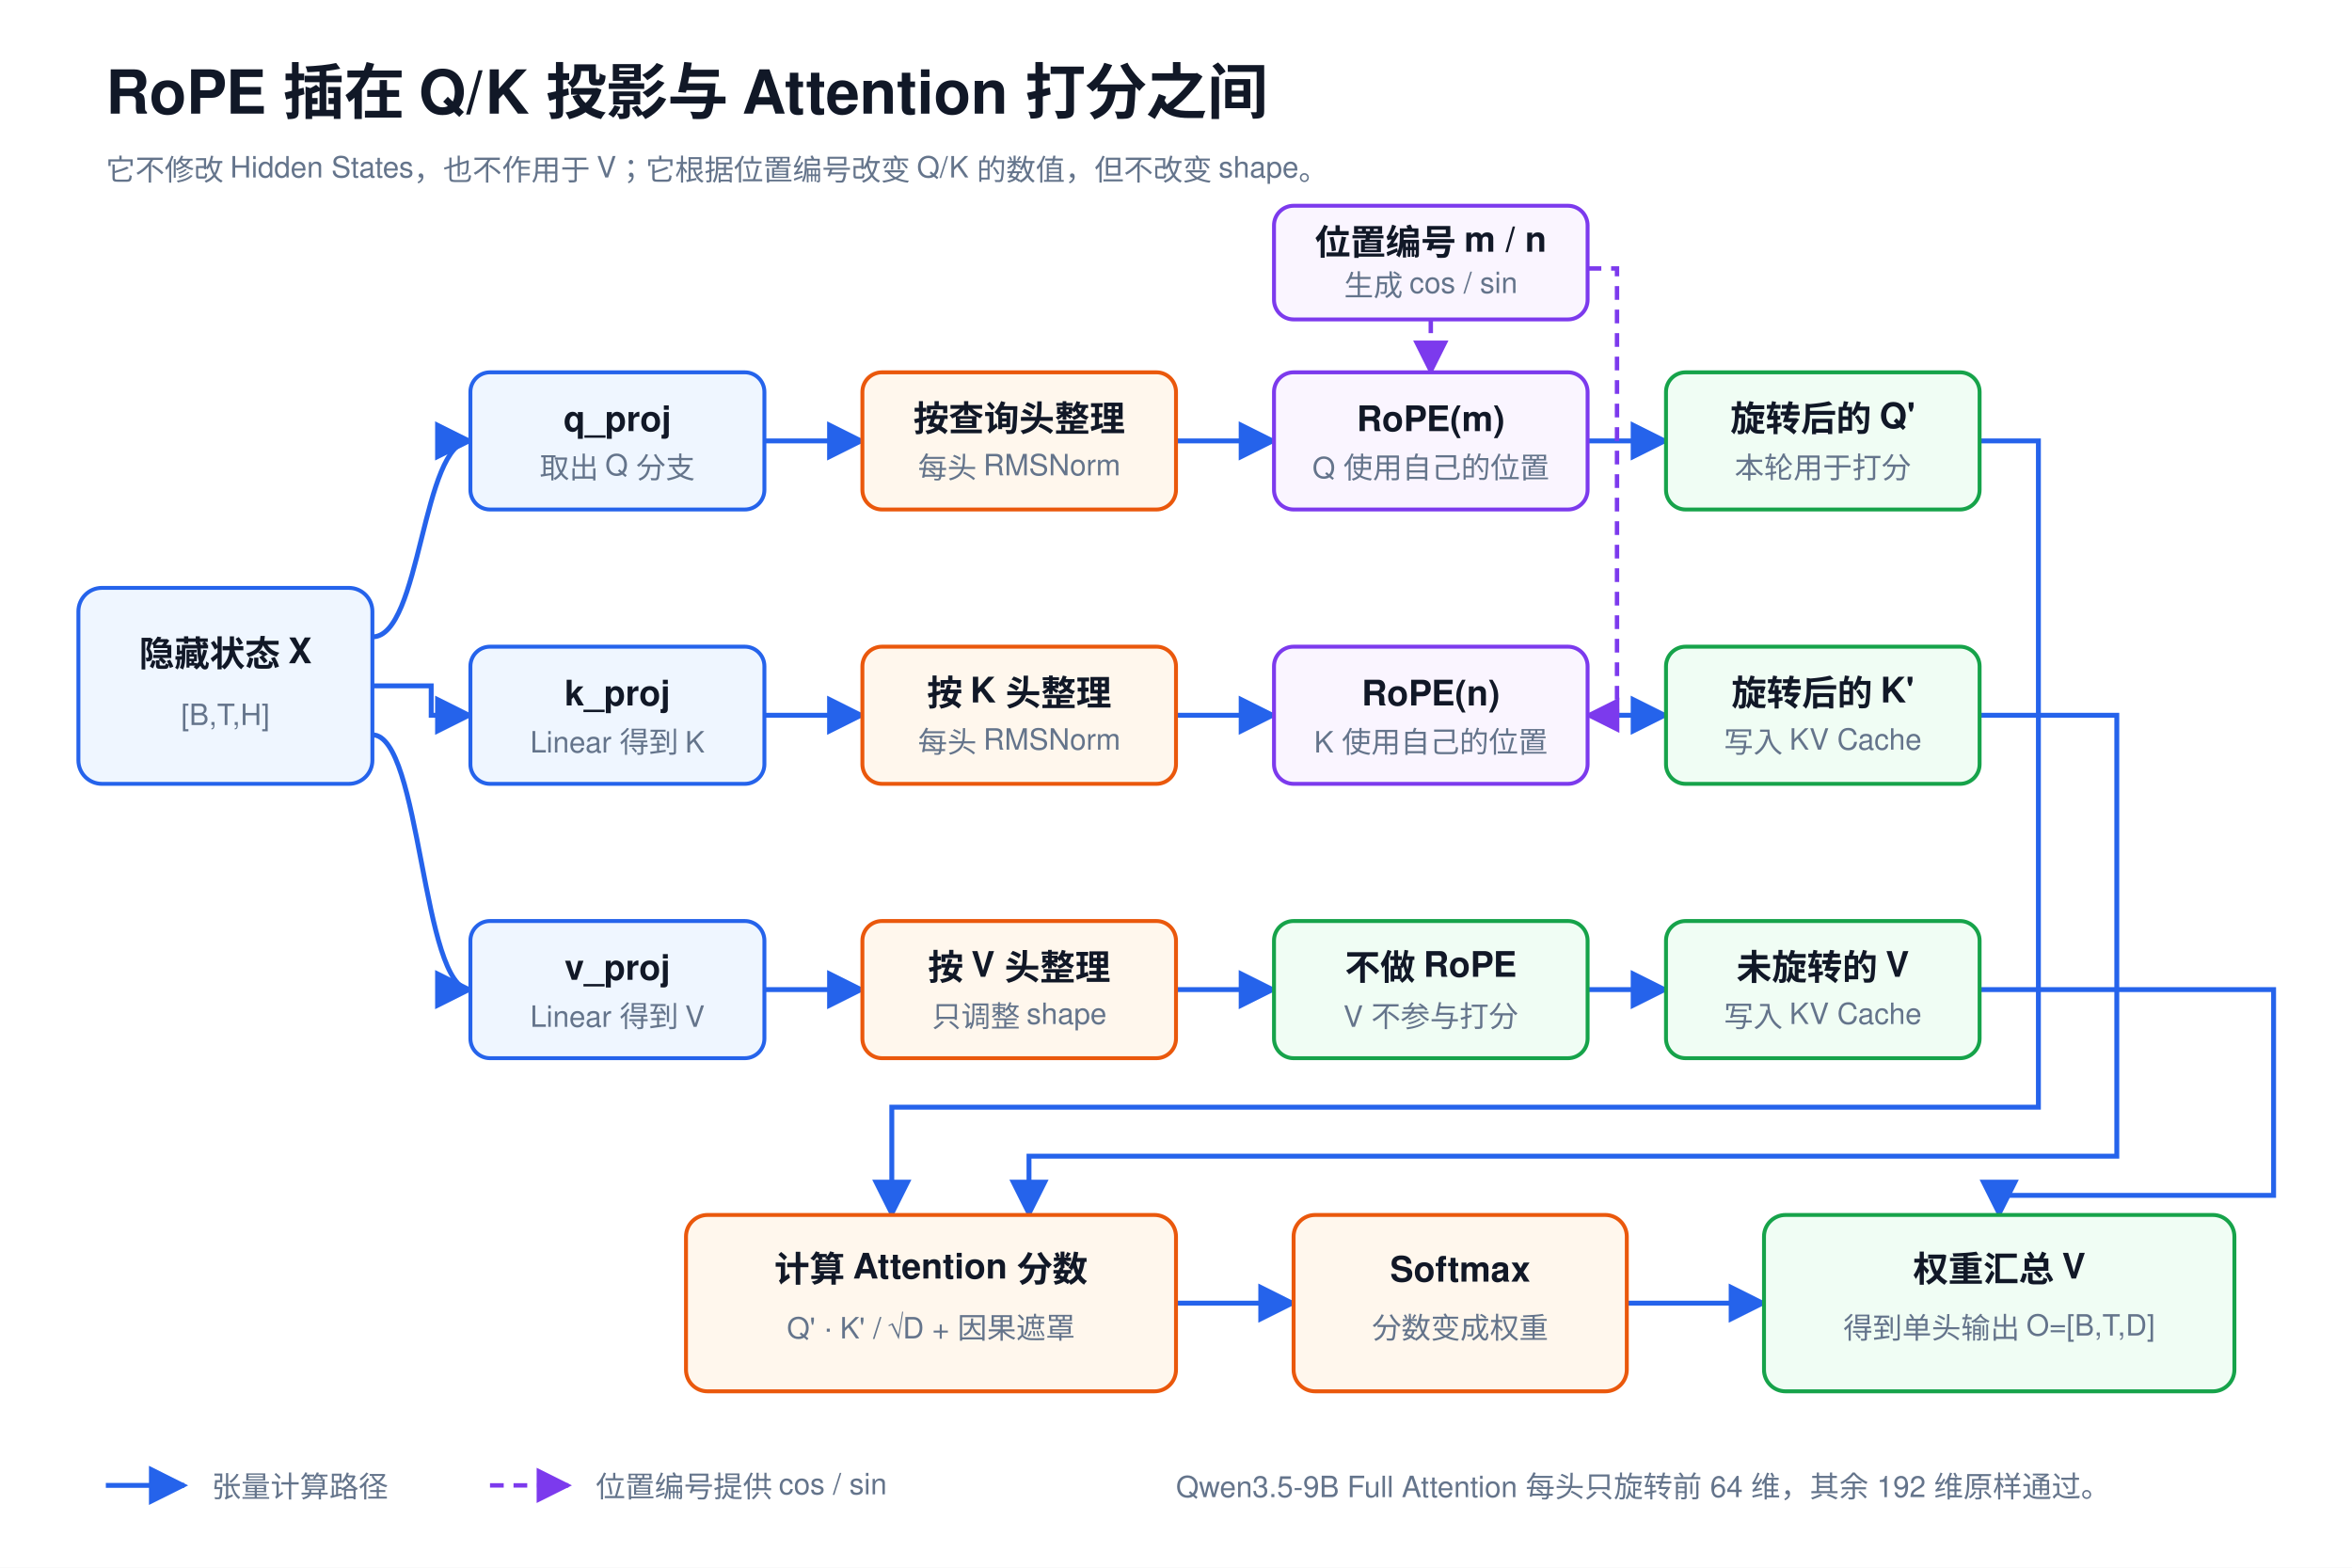
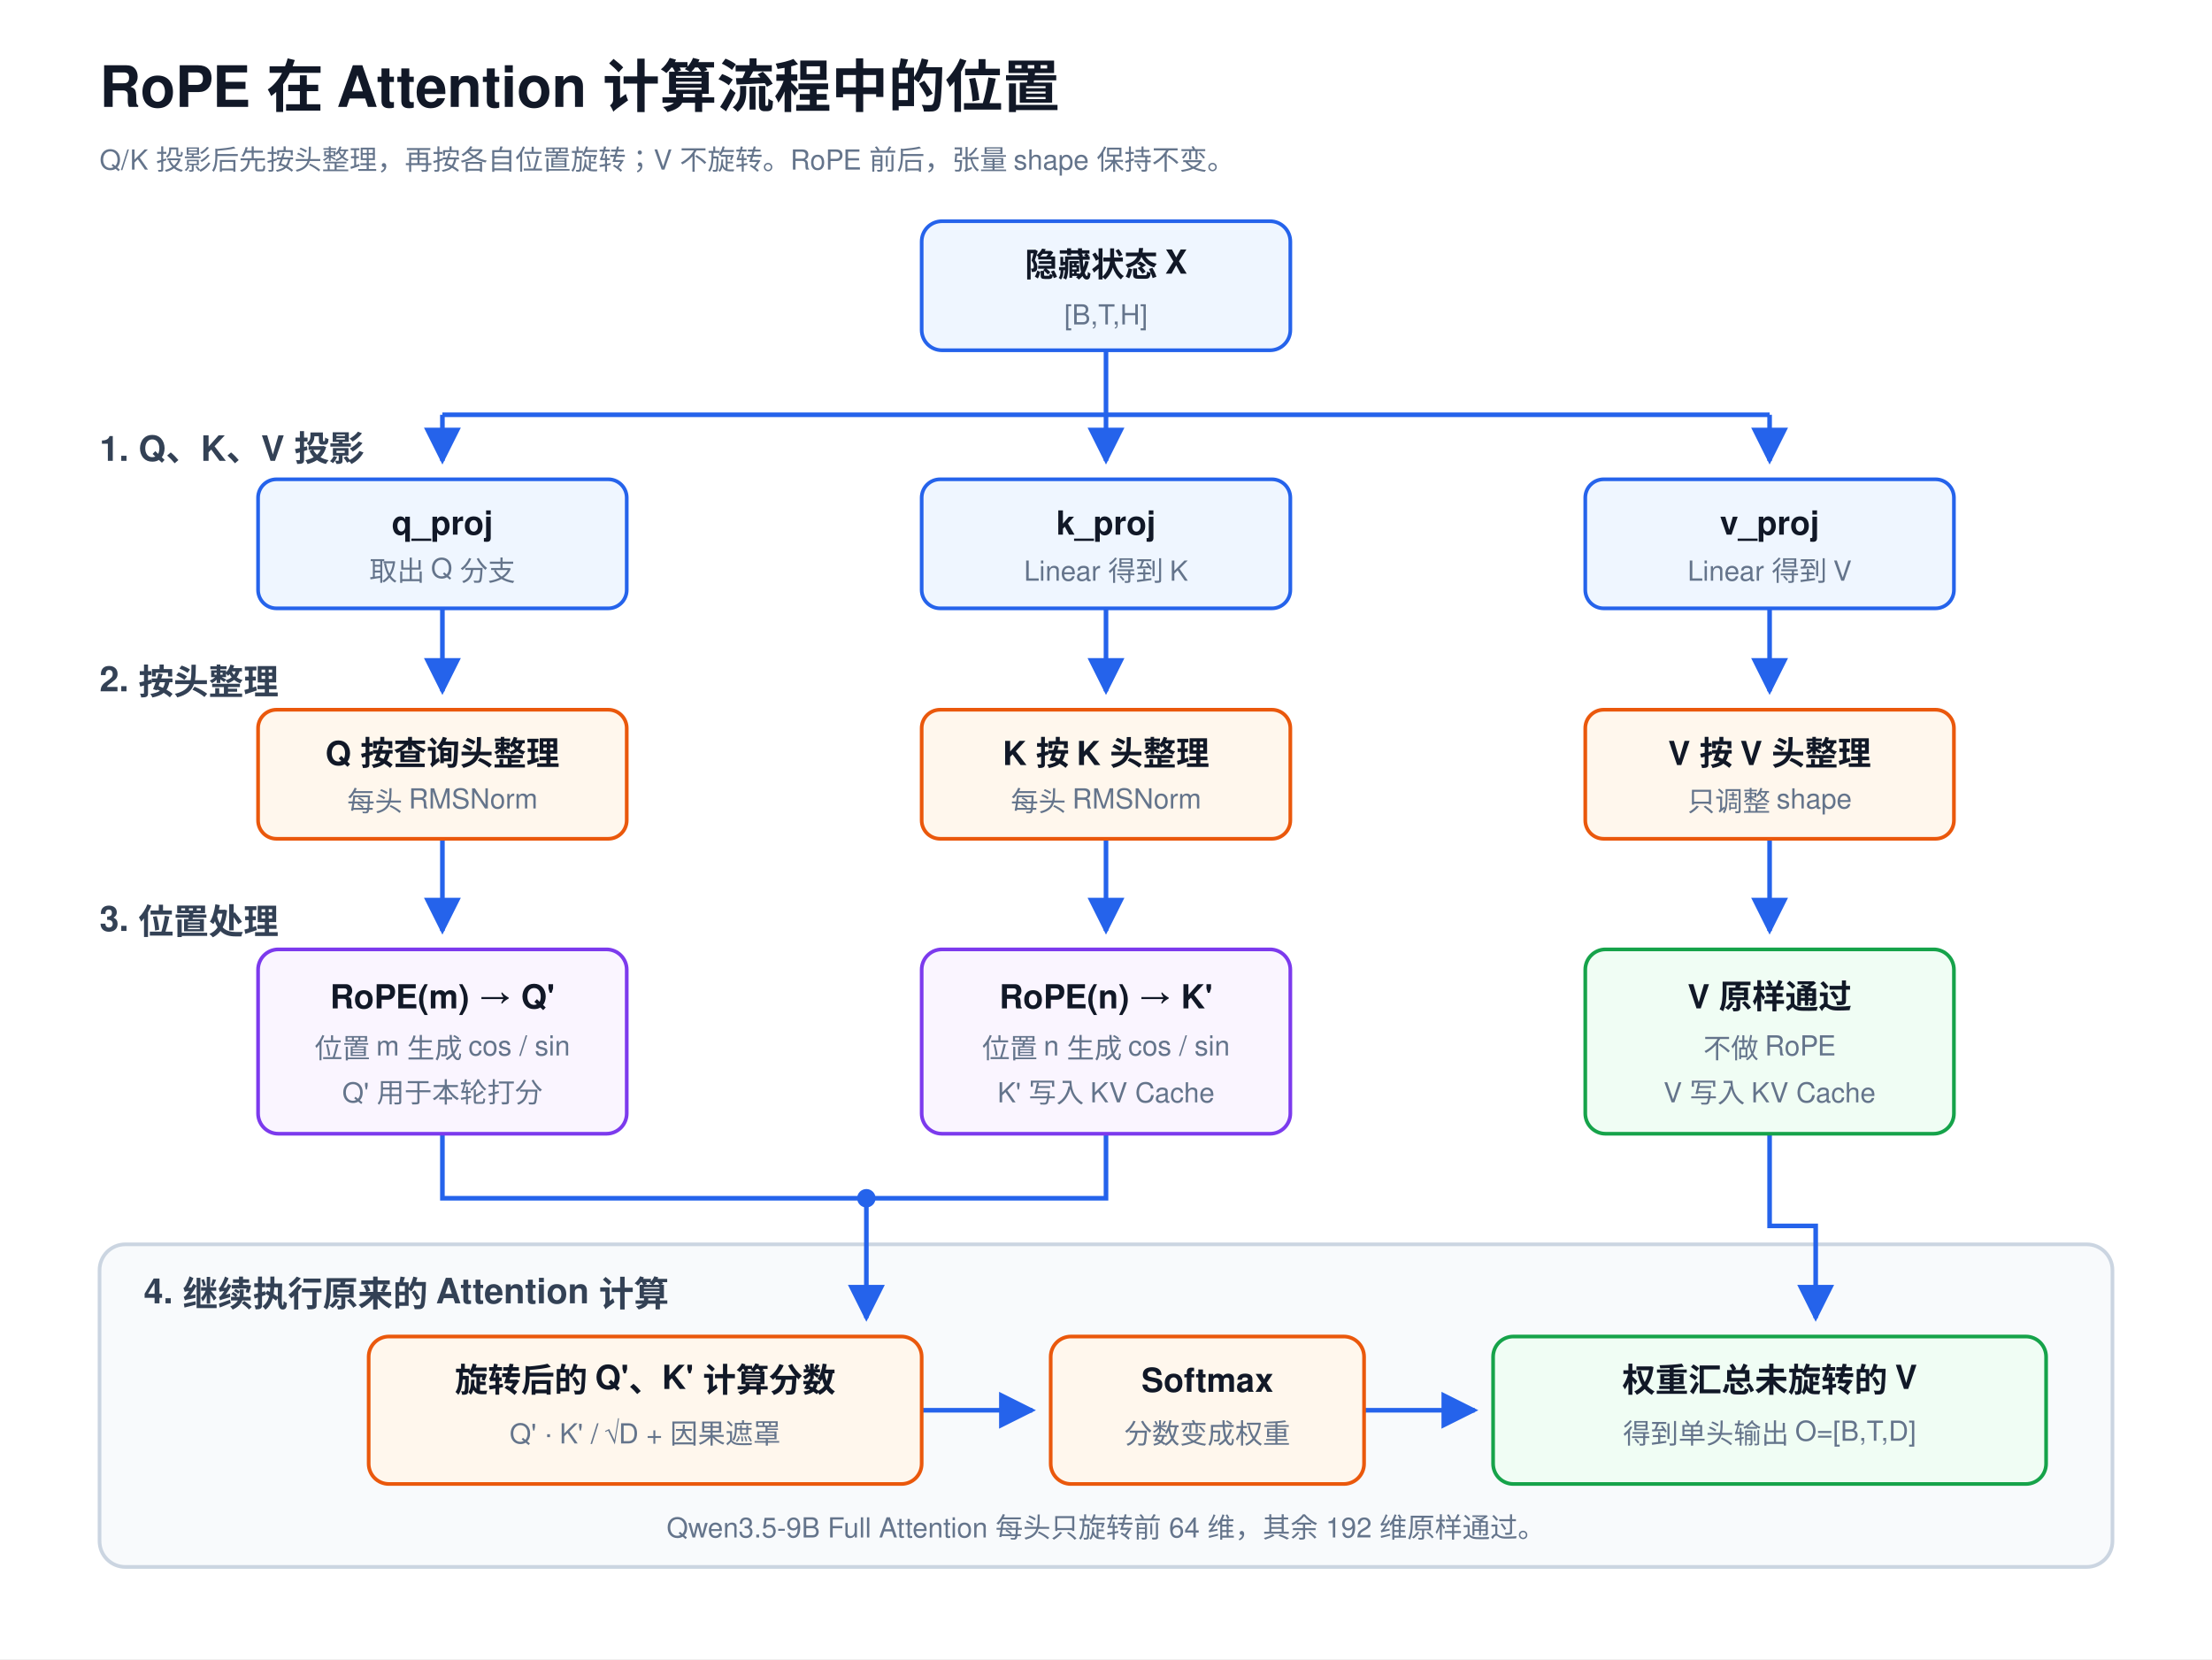
- <svg xmlns="http://www.w3.org/2000/svg" width="1200" height="800" viewBox="0 0 1200 800" role="img" aria-labelledby="title desc">
+ <svg xmlns="http://www.w3.org/2000/svg" width="1200" height="900" viewBox="0 0 1200 900" role="img" aria-labelledby="title desc" data-min-container-gutter="18">
  <defs>
    <marker id="arrow-blue" viewBox="0 0 10 10" refX="9" refY="5" markerWidth="8" markerHeight="8" orient="auto">
      <path d="M0 0L10 5L0 10z" fill="#2563EB" />
    </marker>
-     <marker id="arrow-purple" viewBox="0 0 10 10" refX="9" refY="5" markerWidth="8" markerHeight="8" orient="auto">
-       <path d="M0 0L10 5L0 10z" fill="#7C3AED" />
-     </marker>
    <style>
      text { font-family: "Helvetica Neue", Helvetica, Arial, "PingFang SC", "Microsoft YaHei", sans-serif; fill: #111827; }
      .title { font-size: 31px; font-weight: 700; }
+       .stage { font-size: 19px; font-weight: 700; fill: #334155; }
      .label { font-size: 18px; font-weight: 600; }
      .note { font-size: 15px; fill: #64748B; }
      .input { fill: #EFF6FF; stroke: #2563EB; stroke-width: 2; }
      .process { fill: #FFF7ED; stroke: #EA580C; stroke-width: 2; }
      .rope { fill: #FAF5FF; stroke: #7C3AED; stroke-width: 2; }
      .value { fill: #F0FDF4; stroke: #16A34A; stroke-width: 2; }
-       .main-line { fill: none; stroke: #2563EB; stroke-width: 2.5; marker-end: url(#arrow-blue); }
-       .position-line { fill: none; stroke: #7C3AED; stroke-width: 2.25; stroke-dasharray: 7 5; marker-end: url(#arrow-purple); }
+       .group { fill: #F8FAFC; stroke: #CBD5E1; stroke-width: 2; }
+       .line { fill: none; stroke: #2563EB; stroke-width: 2.5; marker-end: url(#arrow-blue); }
+       .route { fill: none; stroke: #2563EB; stroke-width: 2.5; }
    </style>
  </defs>
-   <rect width="1200" height="800" fill="#FFFFFF" />
-   <text x="54" y="58" class="title">RoPE 插在 Q/K 投影与 Attention 打分之间</text>
-   <text x="54" y="92" class="note">它不修改 Hidden States，也不作用于 V；它根据位置编号改变 Q/K 的数值，但不改变 shape。</text>
-   <path d="M190 325 C215 325 215 225 240 225" class="main-line" />
-   <path d="M190 350 H220 V365 H240" class="main-line" />
-   <path d="M190 375 C215 375 215 505 240 505" class="main-line" />
-   <path d="M390 225 H440" class="main-line" />
-   <path d="M600 225 H650" class="main-line" />
-   <path d="M810 225 H850" class="main-line" />
-   <path d="M390 365 H440" class="main-line" />
-   <path d="M600 365 H650" class="main-line" />
-   <path d="M810 365 H850" class="main-line" />
-   <path d="M390 505 H440" class="main-line" />
-   <path d="M600 505 H650" class="main-line" />
-   <path d="M810 505 H850" class="main-line" />
-   <path d="M730 163 V190" class="position-line" />
-   <path d="M810 137 H825 V365 H810" class="position-line" />
-   <path d="M1010 225 H1040 V565 H455 V620" class="main-line" />
-   <path d="M1010 365 H1080 V590 H525 V620" class="main-line" />
-   <path d="M1010 505 H1160 V610 H1020 V620" class="main-line" />
-   <path d="M600 665 H660" class="main-line" />
-   <path d="M830 665 H900" class="main-line" />
-   <rect data-graph-role="node" data-node-id="hidden-x" x="40" y="300" width="150" height="100" rx="12" class="input" />
-   <text x="115" y="340" text-anchor="middle" class="label">隐藏状态 X</text>
-   <text x="115" y="370" text-anchor="middle" class="note">[B,T,H]</text>
-   <rect data-graph-role="node" data-node-id="positions" x="650" y="105" width="160" height="58" rx="10" class="rope" />
-   <text x="730" y="130" text-anchor="middle" class="label">位置编号 m / n</text>
-   <text x="730" y="151" text-anchor="middle" class="note">生成 cos / sin</text>
-   <rect data-graph-role="node" data-node-id="q-proj" x="240" y="190" width="150" height="70" rx="10" class="input" />
-   <text x="315" y="220" text-anchor="middle" class="label">q_proj</text>
-   <text x="315" y="244" text-anchor="middle" class="note">取出 Q 分支</text>
-   <rect data-graph-role="node" data-node-id="q-norm" x="440" y="190" width="160" height="70" rx="10" class="process" />
-   <text x="520" y="220" text-anchor="middle" class="label">按查询头整理</text>
-   <text x="520" y="244" text-anchor="middle" class="note">每头 RMSNorm</text>
-   <rect data-graph-role="node" data-node-id="q-rope" x="650" y="190" width="160" height="70" rx="10" class="rope" />
-   <text x="730" y="220" text-anchor="middle" class="label">RoPE(m)</text>
-   <text x="730" y="244" text-anchor="middle" class="note">Q 使用自己的位置</text>
-   <rect data-graph-role="node" data-node-id="q-ready" x="850" y="190" width="160" height="70" rx="10" class="value" />
-   <text x="930" y="220" text-anchor="middle" class="label">旋转后的 Q'</text>
-   <text x="930" y="244" text-anchor="middle" class="note">本轮用于打分</text>
-   <rect data-graph-role="node" data-node-id="k-proj" x="240" y="330" width="150" height="70" rx="10" class="input" />
-   <text x="315" y="360" text-anchor="middle" class="label">k_proj</text>
-   <text x="315" y="384" text-anchor="middle" class="note">Linear 得到 K</text>
-   <rect data-graph-role="node" data-node-id="k-norm" x="440" y="330" width="160" height="70" rx="10" class="process" />
-   <text x="520" y="360" text-anchor="middle" class="label">按 K 头整理</text>
-   <text x="520" y="384" text-anchor="middle" class="note">每头 RMSNorm</text>
-   <rect data-graph-role="node" data-node-id="k-rope" x="650" y="330" width="160" height="70" rx="10" class="rope" />
-   <text x="730" y="360" text-anchor="middle" class="label">RoPE(n)</text>
-   <text x="730" y="384" text-anchor="middle" class="note">K 使用自己的位置</text>
-   <rect data-graph-role="node" data-node-id="k-ready" x="850" y="330" width="160" height="70" rx="10" class="value" />
-   <text x="930" y="360" text-anchor="middle" class="label">旋转后的 K'</text>
-   <text x="930" y="384" text-anchor="middle" class="note">写入 KV Cache</text>
-   <rect data-graph-role="node" data-node-id="v-proj" x="240" y="470" width="150" height="70" rx="10" class="input" />
-   <text x="315" y="500" text-anchor="middle" class="label">v_proj</text>
-   <text x="315" y="524" text-anchor="middle" class="note">Linear 得到 V</text>
-   <rect data-graph-role="node" data-node-id="v-shape" x="440" y="470" width="160" height="70" rx="10" class="process" />
-   <text x="520" y="500" text-anchor="middle" class="label">按 V 头整理</text>
-   <text x="520" y="524" text-anchor="middle" class="note">只调整 shape</text>
-   <rect data-graph-role="node" data-node-id="v-no-rope" x="650" y="470" width="160" height="70" rx="10" class="value" />
-   <text x="730" y="500" text-anchor="middle" class="label">不做 RoPE</text>
-   <text x="730" y="524" text-anchor="middle" class="note">V 不参与打分</text>
-   <rect data-graph-role="node" data-node-id="v-ready" x="850" y="470" width="160" height="70" rx="10" class="value" />
-   <text x="930" y="500" text-anchor="middle" class="label">未旋转的 V</text>
-   <text x="930" y="524" text-anchor="middle" class="note">写入 KV Cache</text>
-   <rect data-graph-role="node" data-node-id="score" x="350" y="620" width="250" height="90" rx="11" class="process" />
-   <text x="475" y="654" text-anchor="middle" class="label">计算 Attention 分数</text>
-   <text x="475" y="683" text-anchor="middle" class="note">Q' · K' / √D + 因果遮罩</text>
-   <rect data-graph-role="node" data-node-id="softmax" x="660" y="620" width="170" height="90" rx="11" class="process" />
-   <text x="745" y="654" text-anchor="middle" class="label">Softmax</text>
-   <text x="745" y="683" text-anchor="middle" class="note">分数变成权重</text>
-   <rect data-graph-role="node" data-node-id="output" x="900" y="620" width="240" height="90" rx="11" class="value" />
-   <text x="1020" y="654" text-anchor="middle" class="label">权重汇总 V</text>
-   <text x="1020" y="683" text-anchor="middle" class="note">得到单头输出 O=[B,T,D]</text>
-   <line x1="54" y1="758" x2="94" y2="758" stroke="#2563EB" stroke-width="2.5" marker-end="url(#arrow-blue)" />
-   <text x="108" y="764" class="note">张量计算路径</text>
-   <line x1="250" y1="758" x2="290" y2="758" stroke="#7C3AED" stroke-width="2.25" stroke-dasharray="7 5" marker-end="url(#arrow-purple)" />
-   <text x="304" y="764" class="note">位置编号提供 cos / sin</text>
-   <text x="600" y="764" class="note">Qwen3.5-9B Full Attention 每头只旋转前 64 维，其余 192 维原样通过。</text>
+   <rect width="1200" height="900" fill="#FFFFFF" />
+   <text x="54" y="58" class="title">RoPE 在 Attention 计算流程中的位置</text>
+   <text x="54" y="92" class="note">Q/K 投影后先按头整理，再按各自位置旋转；V 不旋转。RoPE 前后，张量 shape 保持不变。</text>
+   <rect id="attention-group" data-graph-role="container" x="54" y="675" width="1092" height="175" rx="14" class="group" />
+   <path d="M600 190 V225 M240 225 H960" class="route" />
+   <path d="M240 225 V250" class="line" />
+   <path d="M600 225 V250" class="line" />
+   <path d="M960 225 V250" class="line" />
+   <path d="M240 330 V375" class="line" />
+   <path d="M600 330 V375" class="line" />
+   <path d="M960 330 V375" class="line" />
+   <path d="M240 455 V505" class="line" />
+   <path d="M600 455 V505" class="line" />
+   <path d="M960 455 V505" class="line" />
+   <path d="M240 615 V650 H470" class="route" />
+   <path d="M600 615 V650 H470" class="route" />
+   <path d="M470 650 V715" class="line" />
+   <path d="M960 615 V665 H985 V715" class="line" />
+   <path d="M500 765 H560" class="line" />
+   <path d="M740 765 H800" class="line" />
+   <circle cx="470" cy="650" r="5" fill="#2563EB" />
+   <rect data-graph-role="node" data-node-id="hidden-x" x="500" y="120" width="200" height="70" rx="11" class="input" />
+   <text x="600" y="150" text-anchor="middle" class="label">隐藏状态 X</text>
+   <text x="600" y="176" text-anchor="middle" class="note">[B,T,H]</text>
+   <text x="54" y="250" class="stage">1. Q、K、V 投影</text>
+   <rect data-graph-role="node" data-node-id="q-proj" x="140" y="260" width="200" height="70" rx="10" class="input" />
+   <text x="240" y="290" text-anchor="middle" class="label">q_proj</text>
+   <text x="240" y="315" text-anchor="middle" class="note">取出 Q 分支</text>
+   <rect data-graph-role="node" data-node-id="k-proj" x="500" y="260" width="200" height="70" rx="10" class="input" />
+   <text x="600" y="290" text-anchor="middle" class="label">k_proj</text>
+   <text x="600" y="315" text-anchor="middle" class="note">Linear 得到 K</text>
+   <rect data-graph-role="node" data-node-id="v-proj" x="860" y="260" width="200" height="70" rx="10" class="input" />
+   <text x="960" y="290" text-anchor="middle" class="label">v_proj</text>
+   <text x="960" y="315" text-anchor="middle" class="note">Linear 得到 V</text>
+   <text x="54" y="375" class="stage">2. 按头整理</text>
+   <rect data-graph-role="node" data-node-id="q-heads" x="140" y="385" width="200" height="70" rx="10" class="process" />
+   <text x="240" y="415" text-anchor="middle" class="label">Q 按查询头整理</text>
+   <text x="240" y="440" text-anchor="middle" class="note">每头 RMSNorm</text>
+   <rect data-graph-role="node" data-node-id="k-heads" x="500" y="385" width="200" height="70" rx="10" class="process" />
+   <text x="600" y="415" text-anchor="middle" class="label">K 按 K 头整理</text>
+   <text x="600" y="440" text-anchor="middle" class="note">每头 RMSNorm</text>
+   <rect data-graph-role="node" data-node-id="v-heads" x="860" y="385" width="200" height="70" rx="10" class="process" />
+   <text x="960" y="415" text-anchor="middle" class="label">V 按 V 头整理</text>
+   <text x="960" y="440" text-anchor="middle" class="note">只调整 shape</text>
+   <text x="54" y="505" class="stage">3. 位置处理</text>
+   <rect data-graph-role="node" data-node-id="q-rope" x="140" y="515" width="200" height="100" rx="11" class="rope" />
+   <text x="240" y="547" text-anchor="middle" class="label">RoPE(m) → Q'</text>
+   <text x="240" y="574" text-anchor="middle" class="note">位置 m 生成 cos / sin</text>
+   <text x="240" y="598" text-anchor="middle" class="note">Q' 用于本轮打分</text>
+   <rect data-graph-role="node" data-node-id="k-rope" x="500" y="515" width="200" height="100" rx="11" class="rope" />
+   <text x="600" y="547" text-anchor="middle" class="label">RoPE(n) → K'</text>
+   <text x="600" y="574" text-anchor="middle" class="note">位置 n 生成 cos / sin</text>
+   <text x="600" y="598" text-anchor="middle" class="note">K' 写入 KV Cache</text>
+   <rect data-graph-role="node" data-node-id="v-no-rope" x="860" y="515" width="200" height="100" rx="11" class="value" />
+   <text x="960" y="547" text-anchor="middle" class="label">V 原样通过</text>
+   <text x="960" y="574" text-anchor="middle" class="note">不做 RoPE</text>
+   <text x="960" y="598" text-anchor="middle" class="note">V 写入 KV Cache</text>
+   <text x="78" y="707" class="stage">4. 继续执行原来的 Attention 计算</text>
+   <rect data-graph-role="node" data-node-id="score" x="200" y="725" width="300" height="80" rx="11" class="process" />
+   <text x="350" y="755" text-anchor="middle" class="label">旋转后的 Q'、K' 计算分数</text>
+   <text x="350" y="783" text-anchor="middle" class="note">Q' · K' / √D + 因果遮罩</text>
+   <rect data-graph-role="node" data-node-id="softmax" x="570" y="725" width="170" height="80" rx="11" class="process" />
+   <text x="655" y="755" text-anchor="middle" class="label">Softmax</text>
+   <text x="655" y="783" text-anchor="middle" class="note">分数变成权重</text>
+   <rect data-graph-role="node" data-node-id="output" x="810" y="725" width="300" height="80" rx="11" class="value" />
+   <text x="960" y="755" text-anchor="middle" class="label">权重汇总未旋转的 V</text>
+   <text x="960" y="783" text-anchor="middle" class="note">得到单头输出 O=[B,T,D]</text>
+   <text x="600" y="834" text-anchor="middle" class="note">Qwen3.5-9B Full Attention 每头只旋转前 64 维，其余 192 维原样通过。</text>
</svg>
